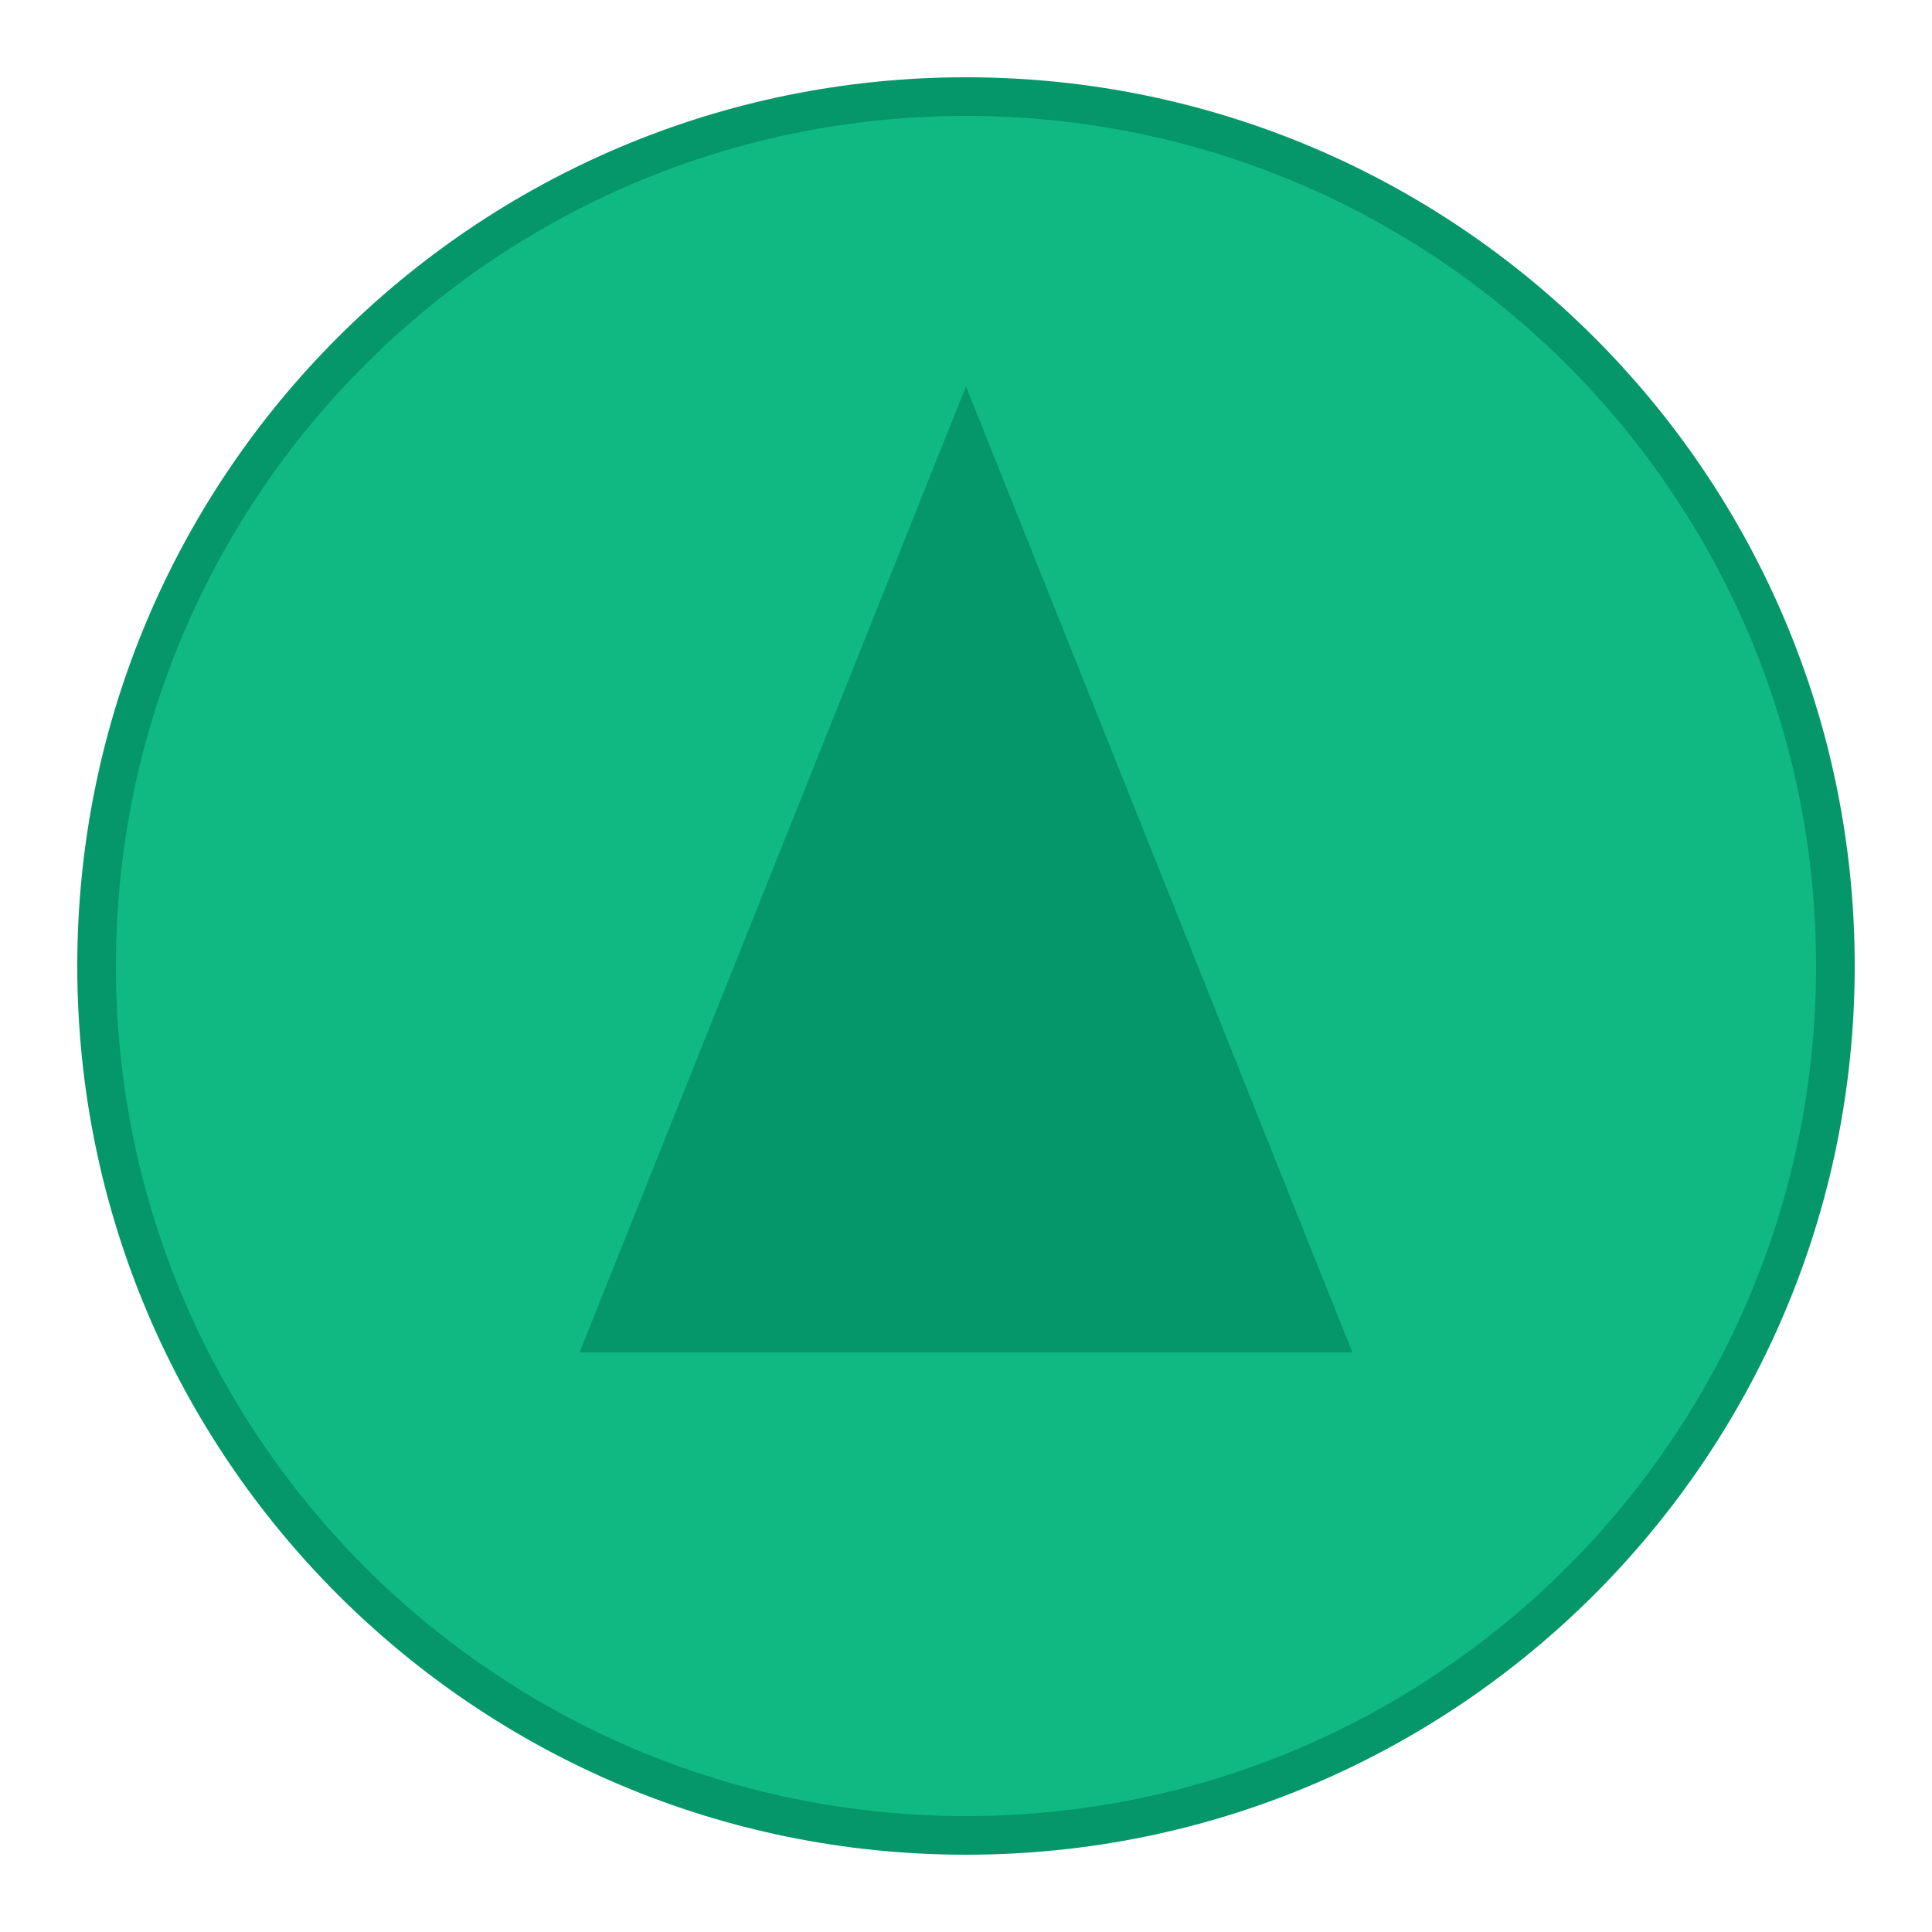
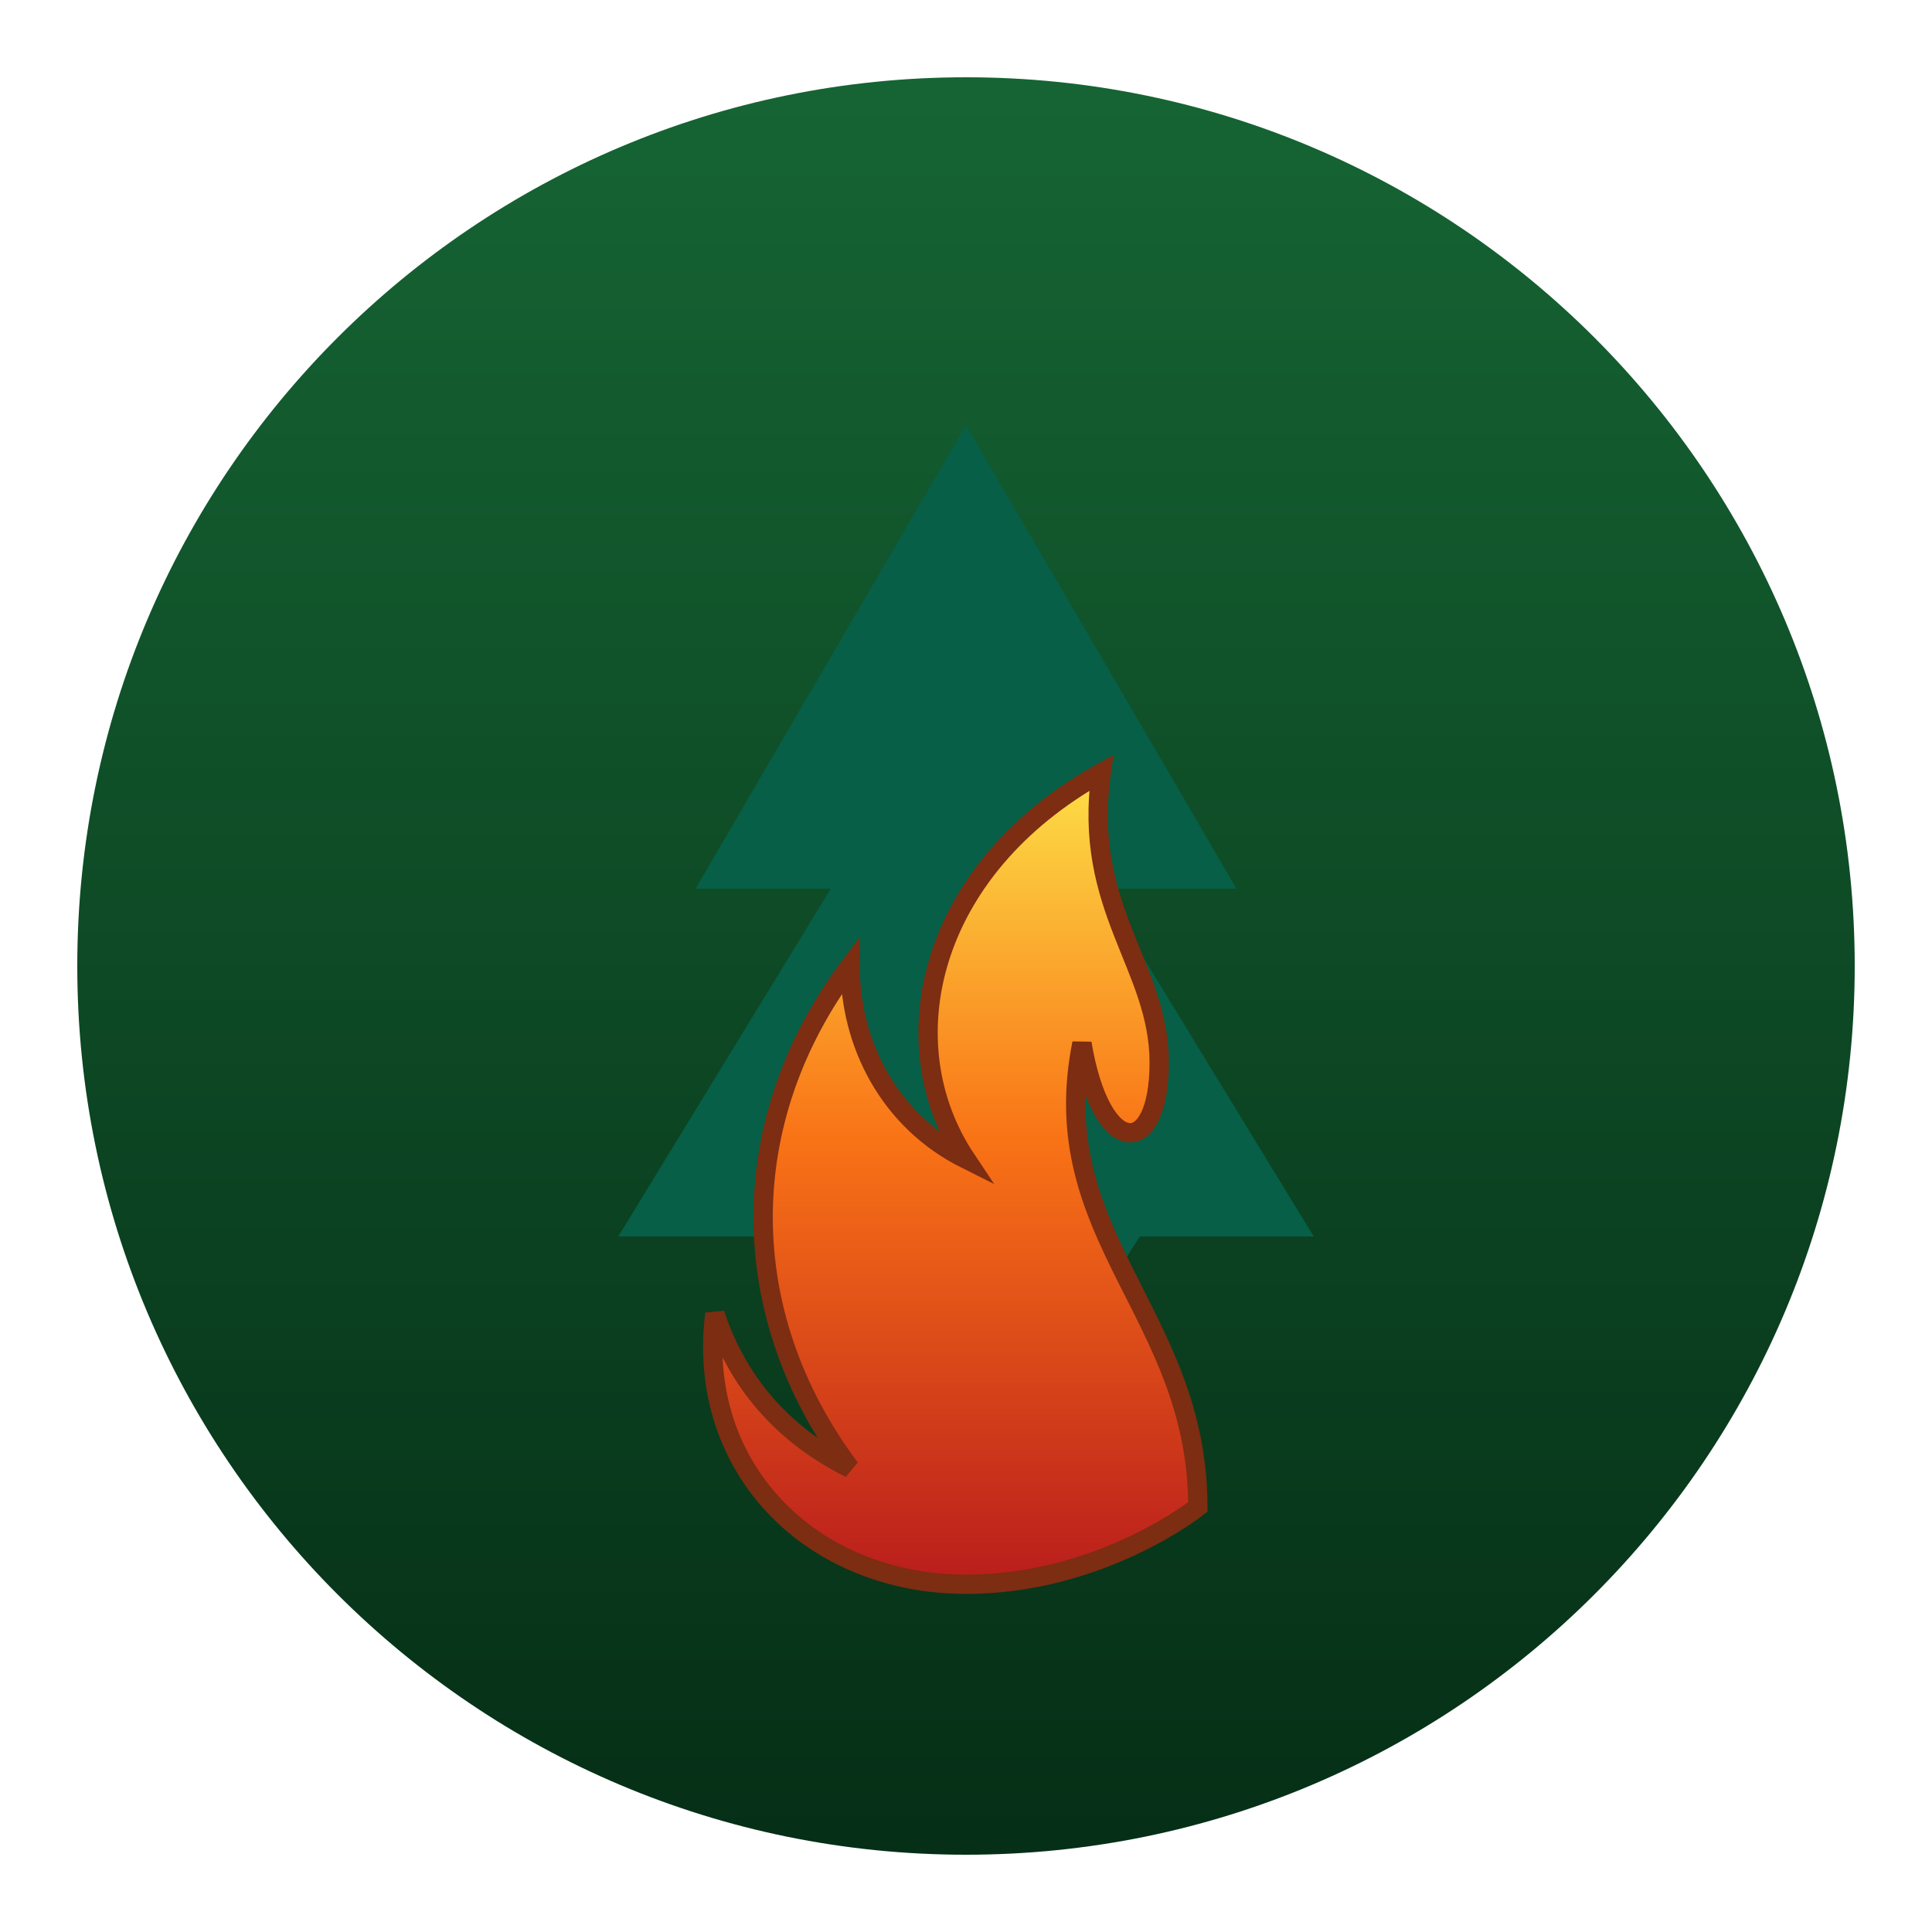
<svg xmlns="http://www.w3.org/2000/svg" viewBox="0 0 100 100">
-   <circle cx="50" cy="50" r="45" fill="#10b981" stroke="#059669" stroke-width="2" />
-   <path d="M50 20 L70 70 L30 70 Z" fill="#059669" />
+   <defs>
+     <linearGradient id="bg" x1="0" y1="0" x2="0" y2="1">
+       <stop offset="0%" stop-color="#166534" />
+       <stop offset="100%" stop-color="#052e16" />
+     </linearGradient>
+     <linearGradient id="flame" x1="0" y1="1" x2="0" y2="0">
+       <stop offset="0%" stop-color="#b91c1c" />
+       <stop offset="55%" stop-color="#f97316" />
+       <stop offset="100%" stop-color="#fde047" />
+     </linearGradient>
+   </defs>
+   <circle cx="50" cy="50" r="46" fill="url(#bg)" />
+   <path d="M50 22 L64 46 L57 46 L68 64 L59 64 L50 78 L41 64 L32 64 L43 46 L36 46 Z" fill="#065f46" />
+   <path d="M62 78            C62 68 54 64 56 54            C57 60 60 60 60 55            C60 50 56 47 57 40            C48 45 46 54 50 60            C46 58 44 54 44 50            C38 58 38 68 44 76            C40 74 38 71 37 68            C36 76 42 82 50 82            C57 82 62 78 62 78 Z" fill="url(#flame)" stroke="#7c2d12" stroke-width="1" />
</svg>
